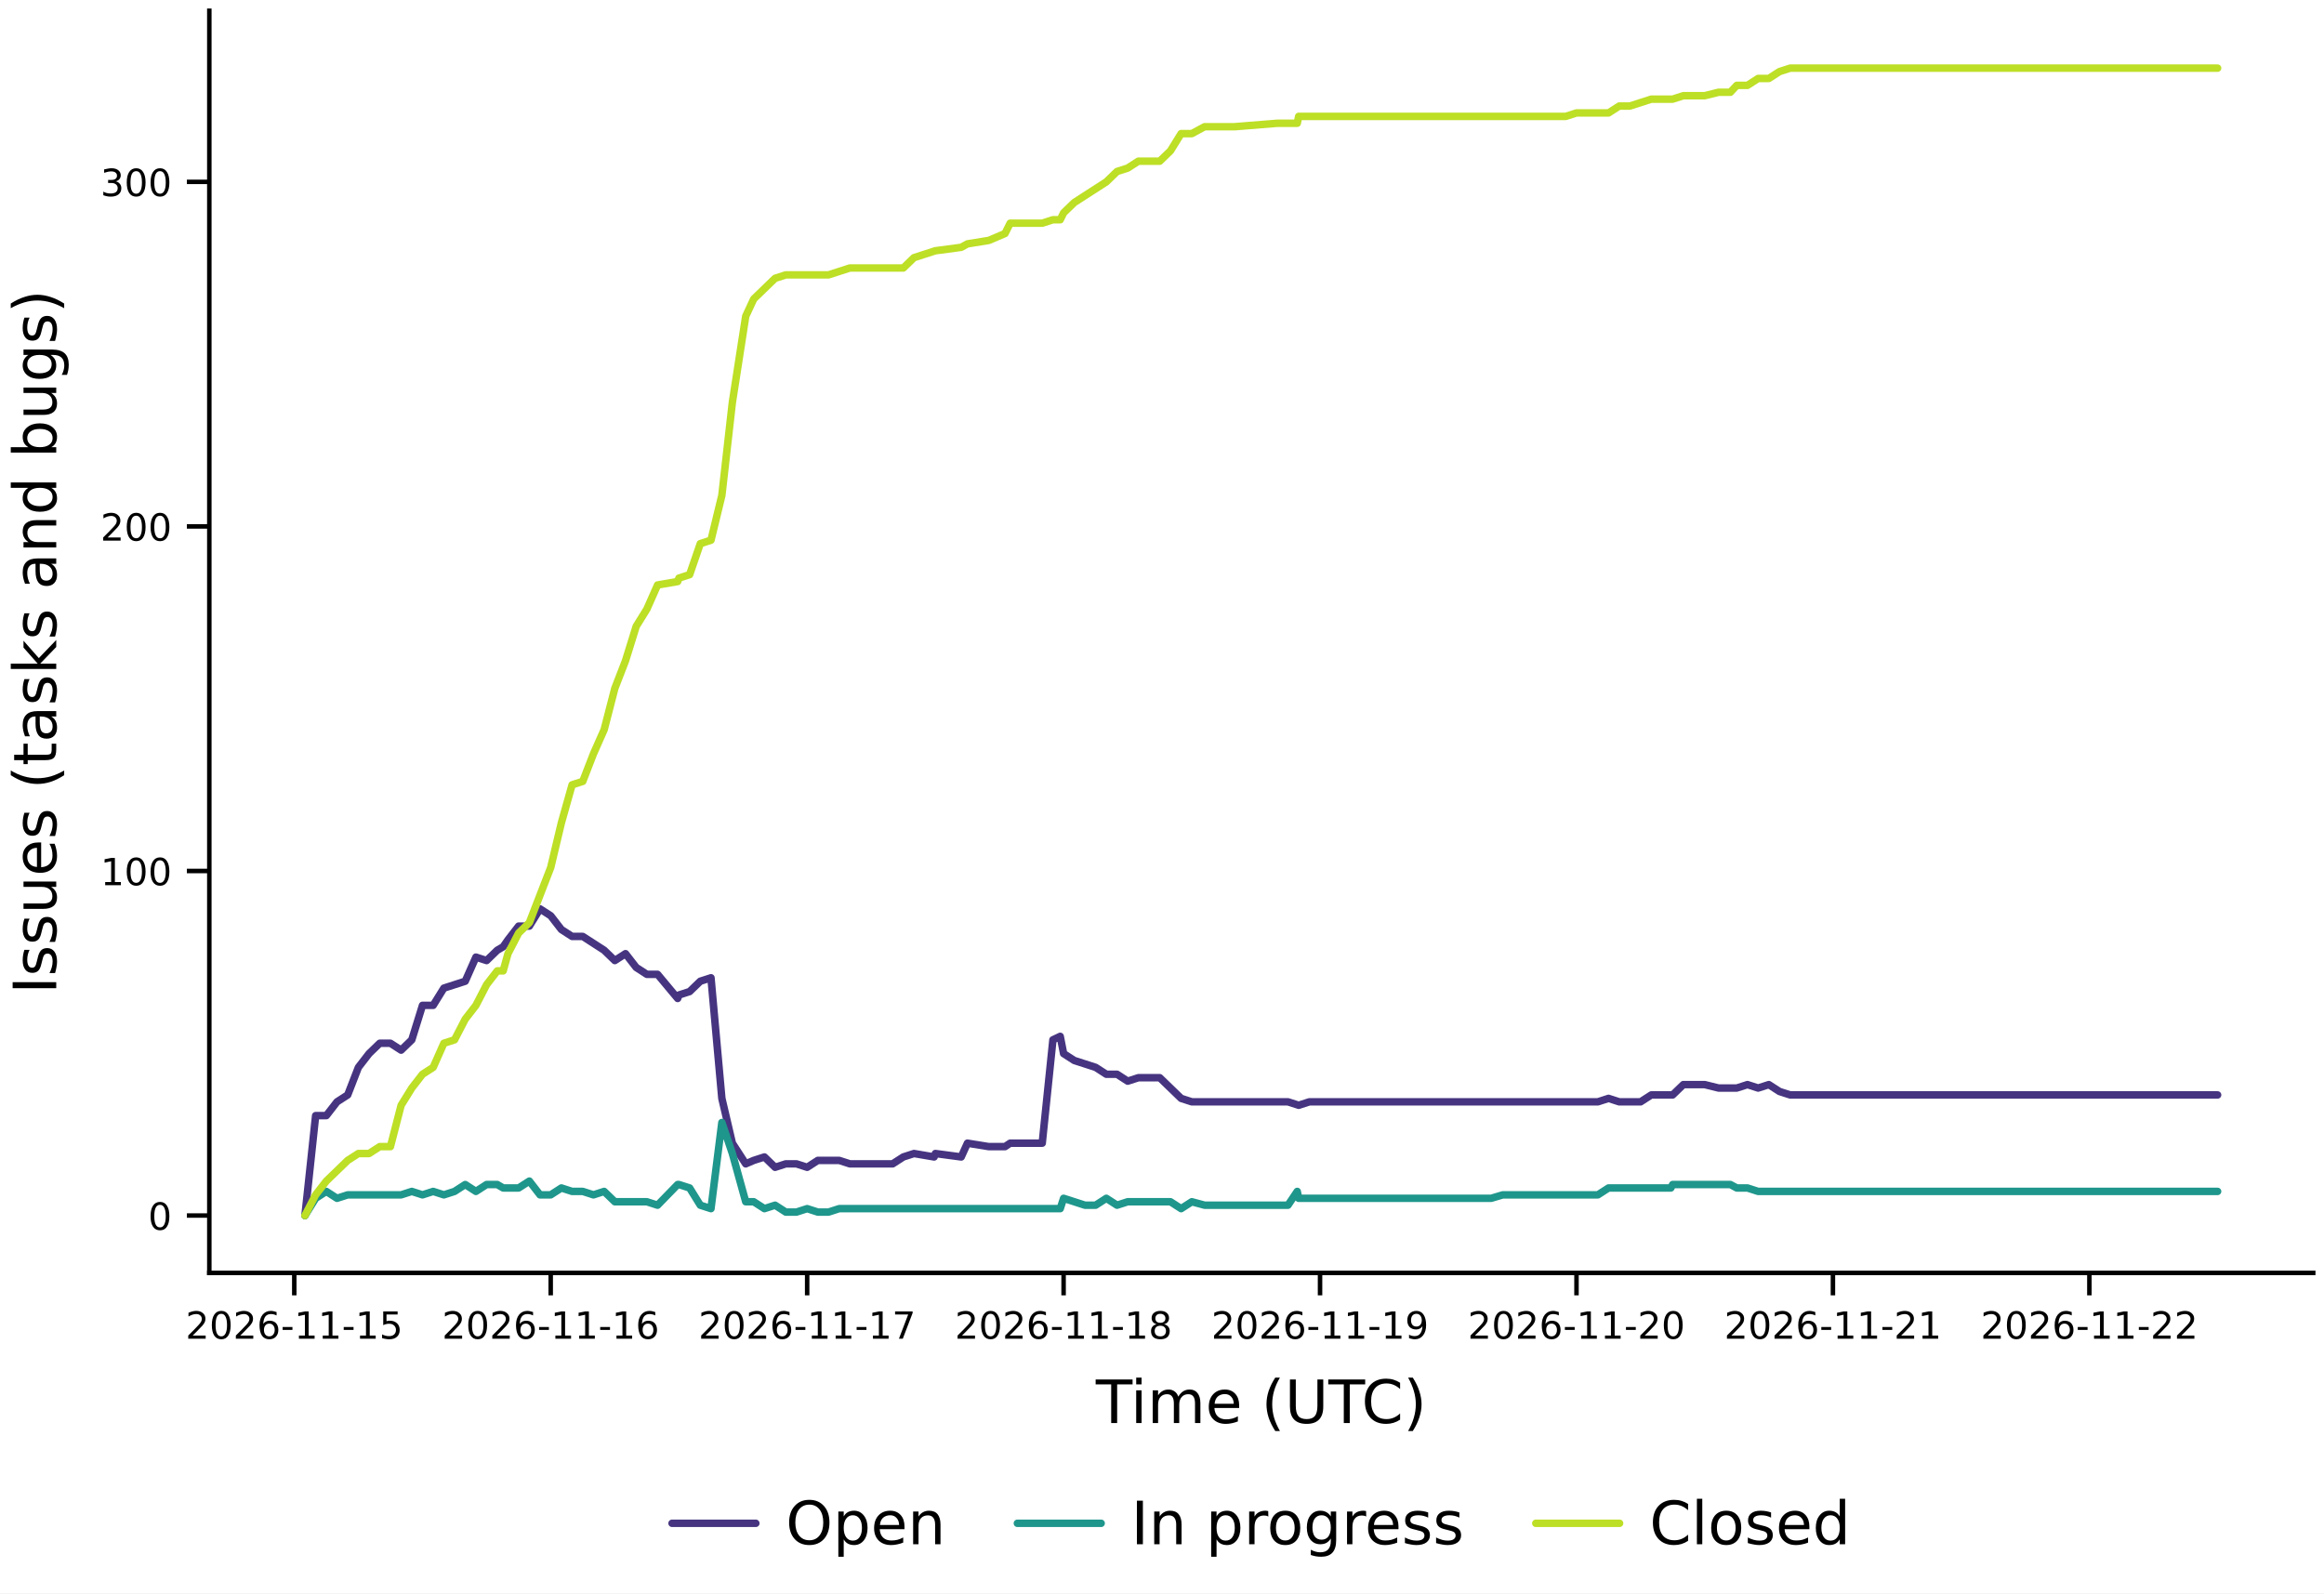
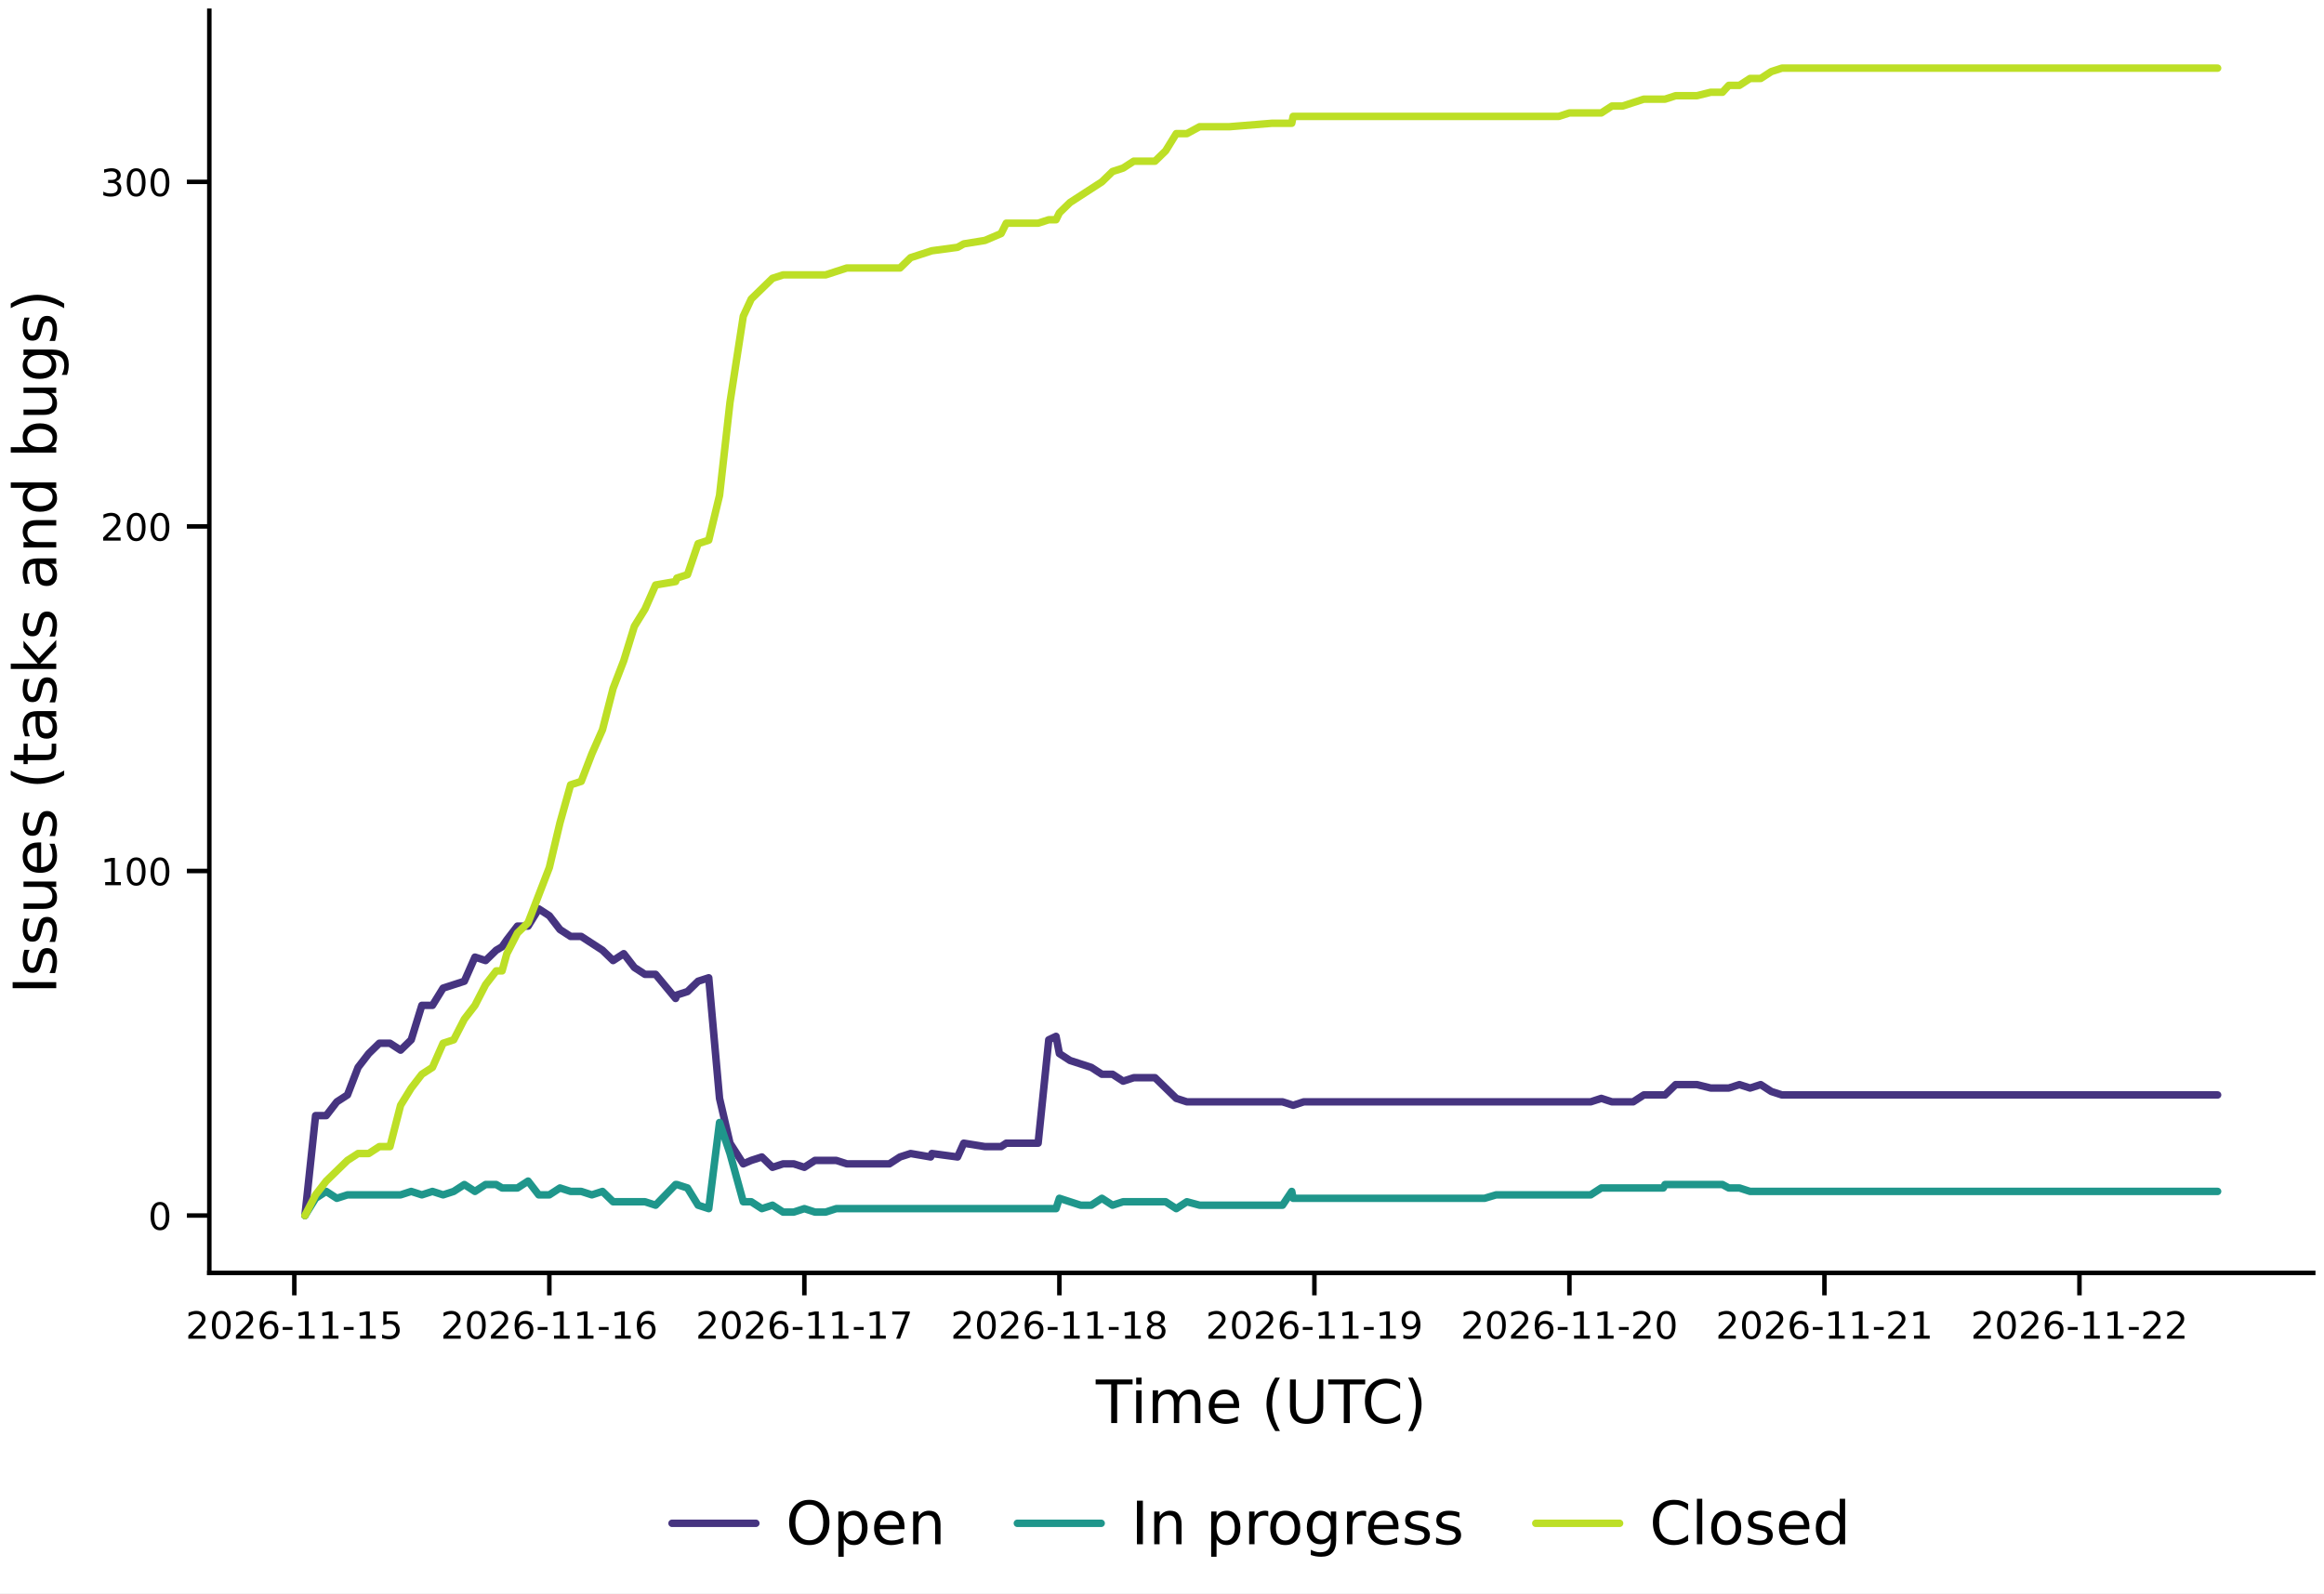
<svg xmlns="http://www.w3.org/2000/svg" xmlns:xlink="http://www.w3.org/1999/xlink" width="310.696pt" height="213.046pt" viewBox="0 0 310.696 213.046" version="1.1">
  <defs>
    <style type="text/css">*{stroke-linejoin: round; stroke-linecap: butt}</style>
  </defs>
  <g id="figure_1">
    <g id="patch_1">
      <path d="M -0 213.046  L 310.696 213.046  L 310.696 0  L -0 0  z " style="fill: #ffffff" />
    </g>
    <g id="axes_1">
      <g id="patch_2">
        <path d="M 27.984 170.203  L 309.256 170.203  L 309.256 1.44  L 27.984 1.44  z " style="fill: #ffffff" />
      </g>
      <g id="matplotlib.axis_1">
        <g id="xtick_1">
          <g id="line2d_1">
            <defs>
-               <path id="mea47e15bfc" d="M 0 0  L 0 3  " style="stroke: #000000; stroke-width: 0.6" />
+               <path id="m8c3dc85e78" d="M 0 0  L 0 3  " style="stroke: #000000; stroke-width: 0.6" />
            </defs>
            <g>
-               <use xlink:href="#mea47e15bfc" x="39.341" y="170.203" style="stroke: #000000; stroke-width: 0.6" />
+               <use xlink:href="#m8c3dc85e78" x="39.349" y="170.203" style="stroke: #000000; stroke-width: 0.6" />
            </g>
          </g>
          <g id="text_1">
-             <text style="font-size: 5px; font-family: 'DejaVu Sans', sans-serif; text-anchor: middle" x="39.341" y="179.002" transform="rotate(-0 39.34094 179.0017)">2026-11-15</text>
+             <text style="font-size: 5px; font-family: 'DejaVu Sans', sans-serif; text-anchor: middle" x="39.349" y="179.002" transform="rotate(-0 39.34888 179.0017)">2026-11-15</text>
          </g>
        </g>
        <g id="xtick_2">
          <g id="line2d_2">
            <g>
-               <use xlink:href="#mea47e15bfc" x="73.625" y="170.203" style="stroke: #000000; stroke-width: 0.6" />
+               <use xlink:href="#m8c3dc85e78" x="73.442" y="170.203" style="stroke: #000000; stroke-width: 0.6" />
            </g>
          </g>
          <g id="text_2">
-             <text style="font-size: 5px; font-family: 'DejaVu Sans', sans-serif; text-anchor: middle" x="73.625" y="179.002" transform="rotate(-0 73.62492 179.0017)">2026-11-16</text>
+             <text style="font-size: 5px; font-family: 'DejaVu Sans', sans-serif; text-anchor: middle" x="73.442" y="179.002" transform="rotate(-0 73.44239 179.0017)">2026-11-16</text>
          </g>
        </g>
        <g id="xtick_3">
          <g id="line2d_3">
            <g>
-               <use xlink:href="#mea47e15bfc" x="107.909" y="170.203" style="stroke: #000000; stroke-width: 0.6" />
+               <use xlink:href="#m8c3dc85e78" x="107.536" y="170.203" style="stroke: #000000; stroke-width: 0.6" />
            </g>
          </g>
          <g id="text_3">
-             <text style="font-size: 5px; font-family: 'DejaVu Sans', sans-serif; text-anchor: middle" x="107.909" y="179.002" transform="rotate(-0 107.9089 179.0017)">2026-11-17</text>
+             <text style="font-size: 5px; font-family: 'DejaVu Sans', sans-serif; text-anchor: middle" x="107.536" y="179.002" transform="rotate(-0 107.5359 179.0017)">2026-11-17</text>
          </g>
        </g>
        <g id="xtick_4">
          <g id="line2d_4">
            <g>
-               <use xlink:href="#mea47e15bfc" x="142.193" y="170.203" style="stroke: #000000; stroke-width: 0.6" />
+               <use xlink:href="#m8c3dc85e78" x="141.629" y="170.203" style="stroke: #000000; stroke-width: 0.6" />
            </g>
          </g>
          <g id="text_4">
-             <text style="font-size: 5px; font-family: 'DejaVu Sans', sans-serif; text-anchor: middle" x="142.193" y="179.002" transform="rotate(-0 142.1929 179.0017)">2026-11-18</text>
+             <text style="font-size: 5px; font-family: 'DejaVu Sans', sans-serif; text-anchor: middle" x="141.629" y="179.002" transform="rotate(-0 141.6294 179.0017)">2026-11-18</text>
          </g>
        </g>
        <g id="xtick_5">
          <g id="line2d_5">
            <g>
-               <use xlink:href="#mea47e15bfc" x="176.477" y="170.203" style="stroke: #000000; stroke-width: 0.6" />
+               <use xlink:href="#m8c3dc85e78" x="175.723" y="170.203" style="stroke: #000000; stroke-width: 0.6" />
            </g>
          </g>
          <g id="text_5">
-             <text style="font-size: 5px; font-family: 'DejaVu Sans', sans-serif; text-anchor: middle" x="176.477" y="179.002" transform="rotate(-0 176.4768 179.0017)">2026-11-19</text>
+             <text style="font-size: 5px; font-family: 'DejaVu Sans', sans-serif; text-anchor: middle" x="175.723" y="179.002" transform="rotate(-0 175.7229 179.0017)">2026-11-19</text>
          </g>
        </g>
        <g id="xtick_6">
          <g id="line2d_6">
            <g>
-               <use xlink:href="#mea47e15bfc" x="210.761" y="170.203" style="stroke: #000000; stroke-width: 0.6" />
+               <use xlink:href="#m8c3dc85e78" x="209.816" y="170.203" style="stroke: #000000; stroke-width: 0.6" />
            </g>
          </g>
          <g id="text_6">
-             <text style="font-size: 5px; font-family: 'DejaVu Sans', sans-serif; text-anchor: middle" x="210.761" y="179.002" transform="rotate(-0 210.7608 179.0017)">2026-11-20</text>
+             <text style="font-size: 5px; font-family: 'DejaVu Sans', sans-serif; text-anchor: middle" x="209.816" y="179.002" transform="rotate(-0 209.8164 179.0017)">2026-11-20</text>
          </g>
        </g>
        <g id="xtick_7">
          <g id="line2d_7">
            <g>
-               <use xlink:href="#mea47e15bfc" x="245.045" y="170.203" style="stroke: #000000; stroke-width: 0.6" />
+               <use xlink:href="#m8c3dc85e78" x="243.91" y="170.203" style="stroke: #000000; stroke-width: 0.6" />
            </g>
          </g>
          <g id="text_7">
-             <text style="font-size: 5px; font-family: 'DejaVu Sans', sans-serif; text-anchor: middle" x="245.045" y="179.002" transform="rotate(-0 245.0448 179.0017)">2026-11-21</text>
+             <text style="font-size: 5px; font-family: 'DejaVu Sans', sans-serif; text-anchor: middle" x="243.91" y="179.002" transform="rotate(-0 243.9099 179.0017)">2026-11-21</text>
          </g>
        </g>
        <g id="xtick_8">
          <g id="line2d_8">
            <g>
-               <use xlink:href="#mea47e15bfc" x="279.329" y="170.203" style="stroke: #000000; stroke-width: 0.6" />
+               <use xlink:href="#m8c3dc85e78" x="278.003" y="170.203" style="stroke: #000000; stroke-width: 0.6" />
            </g>
          </g>
          <g id="text_8">
-             <text style="font-size: 5px; font-family: 'DejaVu Sans', sans-serif; text-anchor: middle" x="279.329" y="179.002" transform="rotate(-0 279.3288 179.0017)">2026-11-22</text>
+             <text style="font-size: 5px; font-family: 'DejaVu Sans', sans-serif; text-anchor: middle" x="278.003" y="179.002" transform="rotate(-0 278.0034 179.0017)">2026-11-22</text>
          </g>
        </g>
        <g id="text_9">
          <text style="font-size: 8px; font-family: 'DejaVu Sans', sans-serif; text-anchor: middle" x="168.62" y="190.282" transform="rotate(-0 168.6201 190.2816)">Time (UTC)</text>
        </g>
      </g>
      <g id="matplotlib.axis_2">
        <g id="ytick_1">
          <g id="line2d_9">
            <defs>
-               <path id="m34f21452fc" d="M 0 0  L -3 0  " style="stroke: #000000; stroke-width: 0.6" />
+               <path id="mba5ccc8744" d="M 0 0  L -3 0  " style="stroke: #000000; stroke-width: 0.6" />
            </defs>
            <g>
-               <use xlink:href="#m34f21452fc" x="27.984" y="162.532" style="stroke: #000000; stroke-width: 0.6" />
+               <use xlink:href="#mba5ccc8744" x="27.984" y="162.532" style="stroke: #000000; stroke-width: 0.6" />
            </g>
          </g>
          <g id="text_10">
            <text style="font-size: 5px; font-family: 'DejaVu Sans', sans-serif; text-anchor: end" x="22.984" y="164.431" transform="rotate(-0 22.98438 164.4312)">0</text>
          </g>
        </g>
        <g id="ytick_2">
          <g id="line2d_10">
            <g>
-               <use xlink:href="#m34f21452fc" x="27.984" y="116.46" style="stroke: #000000; stroke-width: 0.6" />
+               <use xlink:href="#mba5ccc8744" x="27.984" y="116.46" style="stroke: #000000; stroke-width: 0.6" />
            </g>
          </g>
          <g id="text_11">
            <text style="font-size: 5px; font-family: 'DejaVu Sans', sans-serif; text-anchor: end" x="22.984" y="118.359" transform="rotate(-0 22.98438 118.3589)">100</text>
          </g>
        </g>
        <g id="ytick_3">
          <g id="line2d_11">
            <g>
-               <use xlink:href="#m34f21452fc" x="27.984" y="70.387" style="stroke: #000000; stroke-width: 0.6" />
+               <use xlink:href="#mba5ccc8744" x="27.984" y="70.387" style="stroke: #000000; stroke-width: 0.6" />
            </g>
          </g>
          <g id="text_12">
            <text style="font-size: 5px; font-family: 'DejaVu Sans', sans-serif; text-anchor: end" x="22.984" y="72.287" transform="rotate(-0 22.98438 72.28662)">200</text>
          </g>
        </g>
        <g id="ytick_4">
          <g id="line2d_12">
            <g>
-               <use xlink:href="#m34f21452fc" x="27.984" y="24.315" style="stroke: #000000; stroke-width: 0.6" />
+               <use xlink:href="#mba5ccc8744" x="27.984" y="24.315" style="stroke: #000000; stroke-width: 0.6" />
            </g>
          </g>
          <g id="text_13">
            <text style="font-size: 5px; font-family: 'DejaVu Sans', sans-serif; text-anchor: end" x="22.984" y="26.214" transform="rotate(-0 22.98438 26.21431)">300</text>
          </g>
        </g>
        <g id="text_14">
          <text style="font-size: 8px; font-family: 'DejaVu Sans', sans-serif; text-anchor: middle" x="7.519" y="85.821" transform="rotate(-90 7.51875 85.82143)">Issues (tasks and bugs)</text>
        </g>
      </g>
      <g id="line2d_13">
-         <path d="M 40.769 162.532  L 42.198 149.171  L 43.626 149.171  L 45.055 147.328  L 46.483 146.407  L 47.912 142.721  L 49.34 140.878  L 50.769 139.496  L 52.197 139.496  L 53.626 140.417  L 55.054 139.035  L 56.483 134.428  L 57.911 134.428  L 59.34 132.124  L 62.197 131.203  L 63.625 127.978  L 65.054 128.438  L 66.482 127.056  L 67.268 126.595  L 67.911 125.674  L 69.339 123.831  L 70.768 123.831  L 72.196 121.527  L 73.625 122.449  L 75.053 124.292  L 76.482 125.213  L 77.91 125.213  L 80.767 127.056  L 82.196 128.438  L 83.624 127.517  L 85.053 129.36  L 86.481 130.281  L 87.91 130.281  L 90.6 133.506  L 90.767 133.046  L 92.195 132.585  L 93.624 131.203  L 95.052 130.742  L 96.505 146.867  L 97.909 152.857  L 99.695 155.621  L 100.766 155.16  L 102.195 154.7  L 103.623 156.082  L 105.052 155.621  L 106.48 155.621  L 107.909 156.082  L 109.337 155.16  L 112.194 155.16  L 113.623 155.621  L 119.337 155.621  L 120.765 154.7  L 122.194 154.239  L 124.884 154.7  L 125.051 154.239  L 128.503 154.7  L 129.336 152.857  L 132.193 153.317  L 134.36 153.317  L 135.05 152.857  L 139.336 152.857  L 140.764 139.035  L 141.741 138.574  L 142.193 140.878  L 143.621 141.799  L 146.478 142.721  L 147.907 143.642  L 149.335 143.642  L 150.764 144.564  L 152.192 144.103  L 155.049 144.103  L 157.906 146.867  L 159.335 147.328  L 172.191 147.328  L 173.62 147.789  L 175.048 147.328  L 213.618 147.328  L 215.046 146.867  L 216.475 147.328  L 219.332 147.328  L 220.76 146.407  L 223.617 146.407  L 225.046 145.024  L 227.903 145.024  L 229.76 145.485  L 232.188 145.485  L 233.617 145.024  L 235.045 145.485  L 236.474 145.024  L 237.902 145.946  L 239.331 146.407  L 296.471 146.407  L 296.471 146.407  " clip-path="url(#p7c75f71f3e)" style="fill: none; stroke: #463480; stroke-linecap: round" />
+         <path d="M 40.769 162.532  L 42.19 149.171  L 43.611 149.171  L 45.031 147.328  L 46.452 146.407  L 47.872 142.721  L 49.293 140.878  L 50.713 139.496  L 52.134 139.496  L 53.555 140.417  L 54.975 139.035  L 56.396 134.428  L 57.816 134.428  L 59.237 132.124  L 62.078 131.203  L 63.498 127.978  L 64.919 128.438  L 66.34 127.056  L 67.121 126.595  L 67.76 125.674  L 69.181 123.831  L 70.601 123.831  L 72.022 121.527  L 73.442 122.449  L 74.863 124.292  L 76.284 125.213  L 77.704 125.213  L 80.545 127.056  L 81.966 128.438  L 83.386 127.517  L 84.807 129.36  L 86.227 130.281  L 87.648 130.281  L 90.323 133.506  L 90.489 133.046  L 91.91 132.585  L 93.33 131.203  L 94.751 130.742  L 96.195 146.867  L 97.592 152.857  L 99.368 155.621  L 100.433 155.16  L 101.854 154.7  L 103.274 156.082  L 104.695 155.621  L 106.115 155.621  L 107.536 156.082  L 108.956 155.16  L 111.798 155.16  L 113.218 155.621  L 118.9 155.621  L 120.321 154.7  L 121.742 154.239  L 124.417 154.7  L 124.583 154.239  L 128.016 154.7  L 128.844 152.857  L 131.685 153.317  L 133.84 153.317  L 134.527 152.857  L 138.788 152.857  L 140.209 139.035  L 141.18 138.574  L 141.629 140.878  L 143.05 141.799  L 145.891 142.721  L 147.312 143.642  L 148.732 143.642  L 150.153 144.564  L 151.573 144.103  L 154.414 144.103  L 157.256 146.867  L 158.676 147.328  L 171.461 147.328  L 172.882 147.789  L 174.302 147.328  L 212.658 147.328  L 214.078 146.867  L 215.499 147.328  L 218.34 147.328  L 219.76 146.407  L 222.601 146.407  L 224.022 145.024  L 226.863 145.024  L 228.71 145.485  L 231.125 145.485  L 232.545 145.024  L 233.966 145.485  L 235.387 145.024  L 236.807 145.946  L 238.228 146.407  L 296.471 146.407  L 296.471 146.407  " clip-path="url(#pdb8d72b249)" style="fill: none; stroke: #463480; stroke-linecap: round" />
      </g>
      <g id="line2d_14">
-         <path d="M 40.769 162.532  L 42.198 160.228  L 43.626 159.307  L 45.055 160.228  L 46.483 159.767  L 53.626 159.767  L 55.054 159.307  L 56.483 159.767  L 57.911 159.307  L 59.34 159.767  L 60.768 159.307  L 62.197 158.385  L 63.625 159.307  L 65.054 158.385  L 66.482 158.385  L 67.268 158.846  L 69.339 158.846  L 70.768 157.925  L 72.196 159.767  L 73.625 159.767  L 75.053 158.846  L 76.482 159.307  L 77.91 159.307  L 79.339 159.767  L 80.767 159.307  L 82.196 160.689  L 86.481 160.689  L 87.91 161.15  L 90.6 158.385  L 90.767 158.385  L 92.195 158.846  L 93.624 161.15  L 95.052 161.61  L 96.505 150.092  L 97.909 154.239  L 99.695 160.689  L 100.766 160.689  L 102.195 161.61  L 103.623 161.15  L 105.052 162.071  L 106.48 162.071  L 107.909 161.61  L 109.337 162.071  L 110.766 162.071  L 112.194 161.61  L 141.741 161.61  L 142.193 160.228  L 145.05 161.15  L 146.478 161.15  L 147.907 160.228  L 149.335 161.15  L 150.764 160.689  L 156.478 160.689  L 157.906 161.61  L 159.335 160.689  L 161.049 161.15  L 172.191 161.15  L 173.429 159.307  L 173.62 160.228  L 199.357 160.228  L 200.904 159.767  L 213.618 159.767  L 215.046 158.846  L 223.379 158.846  L 223.617 158.385  L 231.331 158.385  L 232.188 158.846  L 233.617 158.846  L 235.045 159.307  L 296.471 159.307  L 296.471 159.307  " clip-path="url(#p7c75f71f3e)" style="fill: none; stroke: #1f968b; stroke-linecap: round" />
+         <path d="M 40.769 162.532  L 42.19 160.228  L 43.611 159.307  L 45.031 160.228  L 46.452 159.767  L 53.555 159.767  L 54.975 159.307  L 56.396 159.767  L 57.816 159.307  L 59.237 159.767  L 60.657 159.307  L 62.078 158.385  L 63.498 159.307  L 64.919 158.385  L 66.34 158.385  L 67.121 158.846  L 69.181 158.846  L 70.601 157.925  L 72.022 159.767  L 73.442 159.767  L 74.863 158.846  L 76.284 159.307  L 77.704 159.307  L 79.125 159.767  L 80.545 159.307  L 81.966 160.689  L 86.227 160.689  L 87.648 161.15  L 90.323 158.385  L 90.489 158.385  L 91.91 158.846  L 93.33 161.15  L 94.751 161.61  L 96.195 150.092  L 97.592 154.239  L 99.368 160.689  L 100.433 160.689  L 101.854 161.61  L 103.274 161.15  L 104.695 162.071  L 106.115 162.071  L 107.536 161.61  L 108.956 162.071  L 110.377 162.071  L 111.798 161.61  L 141.18 161.61  L 141.629 160.228  L 144.471 161.15  L 145.891 161.15  L 147.312 160.228  L 148.732 161.15  L 150.153 160.689  L 155.835 160.689  L 157.256 161.61  L 158.676 160.689  L 160.381 161.15  L 171.461 161.15  L 172.692 159.307  L 172.882 160.228  L 198.476 160.228  L 200.015 159.767  L 212.658 159.767  L 214.078 158.846  L 222.365 158.846  L 222.601 158.385  L 230.273 158.385  L 231.125 158.846  L 232.545 158.846  L 233.966 159.307  L 296.471 159.307  L 296.471 159.307  " clip-path="url(#pdb8d72b249)" style="fill: none; stroke: #1f968b; stroke-linecap: round" />
      </g>
      <g id="line2d_15">
-         <path d="M 40.769 162.532  L 42.198 159.767  L 43.626 157.925  L 46.483 155.16  L 47.912 154.239  L 49.34 154.239  L 50.769 153.317  L 52.197 153.317  L 53.626 147.789  L 55.054 145.485  L 56.483 143.642  L 57.911 142.721  L 59.34 139.496  L 60.768 139.035  L 62.197 136.271  L 63.625 134.428  L 65.054 131.663  L 66.482 129.82  L 67.268 129.82  L 67.911 127.517  L 69.339 124.753  L 70.768 123.37  L 73.625 115.999  L 75.053 110.009  L 76.482 104.941  L 77.91 104.481  L 79.339 100.795  L 80.767 97.57  L 82.196 92.041  L 83.624 88.355  L 85.053 83.748  L 86.481 81.445  L 87.91 78.22  L 90.6 77.759  L 90.767 77.298  L 92.195 76.837  L 93.624 72.691  L 95.052 72.23  L 96.505 66.241  L 97.909 53.801  L 99.695 42.283  L 100.766 39.979  L 103.623 37.215  L 105.052 36.754  L 110.766 36.754  L 113.623 35.833  L 120.765 35.833  L 122.194 34.451  L 125.051 33.529  L 128.503 33.069  L 129.336 32.608  L 132.193 32.147  L 134.36 31.226  L 135.05 29.844  L 139.336 29.844  L 140.764 29.383  L 141.741 29.383  L 142.193 28.461  L 143.621 27.079  L 147.907 24.315  L 149.335 22.933  L 150.764 22.472  L 152.192 21.551  L 155.049 21.551  L 156.478 20.168  L 157.906 17.865  L 159.335 17.865  L 161.049 16.943  L 165.049 16.943  L 170.763 16.483  L 173.429 16.483  L 173.62 15.561  L 209.332 15.561  L 210.761 15.1  L 215.046 15.1  L 216.475 14.179  L 217.903 14.179  L 220.76 13.258  L 223.617 13.258  L 225.046 12.797  L 227.903 12.797  L 229.76 12.336  L 231.331 12.336  L 232.188 11.415  L 233.617 11.415  L 235.045 10.493  L 236.474 10.493  L 237.902 9.572  L 239.331 9.111  L 296.471 9.111  L 296.471 9.111  " clip-path="url(#p7c75f71f3e)" style="fill: none; stroke: #bddf26; stroke-linecap: round" />
+         <path d="M 40.769 162.532  L 42.19 159.767  L 43.611 157.925  L 46.452 155.16  L 47.872 154.239  L 49.293 154.239  L 50.713 153.317  L 52.134 153.317  L 53.555 147.789  L 54.975 145.485  L 56.396 143.642  L 57.816 142.721  L 59.237 139.496  L 60.657 139.035  L 62.078 136.271  L 63.498 134.428  L 64.919 131.663  L 66.34 129.82  L 67.121 129.82  L 67.76 127.517  L 69.181 124.753  L 70.601 123.37  L 73.442 115.999  L 74.863 110.009  L 76.284 104.941  L 77.704 104.481  L 79.125 100.795  L 80.545 97.57  L 81.966 92.041  L 83.386 88.355  L 84.807 83.748  L 86.227 81.445  L 87.648 78.22  L 90.323 77.759  L 90.489 77.298  L 91.91 76.837  L 93.33 72.691  L 94.751 72.23  L 96.195 66.241  L 97.592 53.801  L 99.368 42.283  L 100.433 39.979  L 103.274 37.215  L 104.695 36.754  L 110.377 36.754  L 113.218 35.833  L 120.321 35.833  L 121.742 34.451  L 124.583 33.529  L 128.016 33.069  L 128.844 32.608  L 131.685 32.147  L 133.84 31.226  L 134.527 29.844  L 138.788 29.844  L 140.209 29.383  L 141.18 29.383  L 141.629 28.461  L 143.05 27.079  L 147.312 24.315  L 148.732 22.933  L 150.153 22.472  L 151.573 21.551  L 154.414 21.551  L 155.835 20.168  L 157.256 17.865  L 158.676 17.865  L 160.381 16.943  L 164.358 16.943  L 170.041 16.483  L 172.692 16.483  L 172.882 15.561  L 208.396 15.561  L 209.816 15.1  L 214.078 15.1  L 215.499 14.179  L 216.919 14.179  L 219.76 13.258  L 222.601 13.258  L 224.022 12.797  L 226.863 12.797  L 228.71 12.336  L 230.273 12.336  L 231.125 11.415  L 232.545 11.415  L 233.966 10.493  L 235.387 10.493  L 236.807 9.572  L 238.228 9.111  L 296.471 9.111  L 296.471 9.111  " clip-path="url(#pdb8d72b249)" style="fill: none; stroke: #bddf26; stroke-linecap: round" />
      </g>
      <g id="patch_3">
        <path d="M 27.984 170.203  L 27.984 1.44  " style="fill: none; stroke: #000000; stroke-width: 0.6; stroke-linejoin: miter; stroke-linecap: square" />
      </g>
      <g id="patch_4">
        <path d="M 27.984 170.203  L 309.256 170.203  " style="fill: none; stroke: #000000; stroke-width: 0.6; stroke-linejoin: miter; stroke-linecap: square" />
      </g>
      <g id="legend_1">
        <g id="line2d_16">
          <path d="M 89.846 203.684  L 95.446 203.684  L 101.046 203.684  " style="fill: none; stroke: #463480; stroke-linecap: round" />
        </g>
        <g id="text_15">
          <text style="font-size: 8px; font-family: 'DejaVu Sans', sans-serif; text-anchor: start" x="105.046" y="206.484" transform="rotate(-0 105.0457 206.4837)">Open</text>
        </g>
        <g id="line2d_17">
          <path d="M 136.014 203.684  L 141.614 203.684  L 147.214 203.684  " style="fill: none; stroke: #1f968b; stroke-linecap: round" />
        </g>
        <g id="text_16">
          <text style="font-size: 8px; font-family: 'DejaVu Sans', sans-serif; text-anchor: start" x="151.214" y="206.484" transform="rotate(-0 151.2145 206.4837)">In progress</text>
        </g>
        <g id="line2d_18">
          <path d="M 205.322 203.684  L 210.922 203.684  L 216.522 203.684  " style="fill: none; stroke: #bddf26; stroke-linecap: round" />
        </g>
        <g id="text_17">
          <text style="font-size: 8px; font-family: 'DejaVu Sans', sans-serif; text-anchor: start" x="220.522" y="206.484" transform="rotate(-0 220.522 206.4837)">Closed</text>
        </g>
      </g>
    </g>
  </g>
  <defs>
-     <clipPath id="p7c75f71f3e">
+     <clipPath id="pdb8d72b249">
      <rect x="27.984" y="1.44" width="281.271" height="168.763" />
    </clipPath>
  </defs>
</svg>
